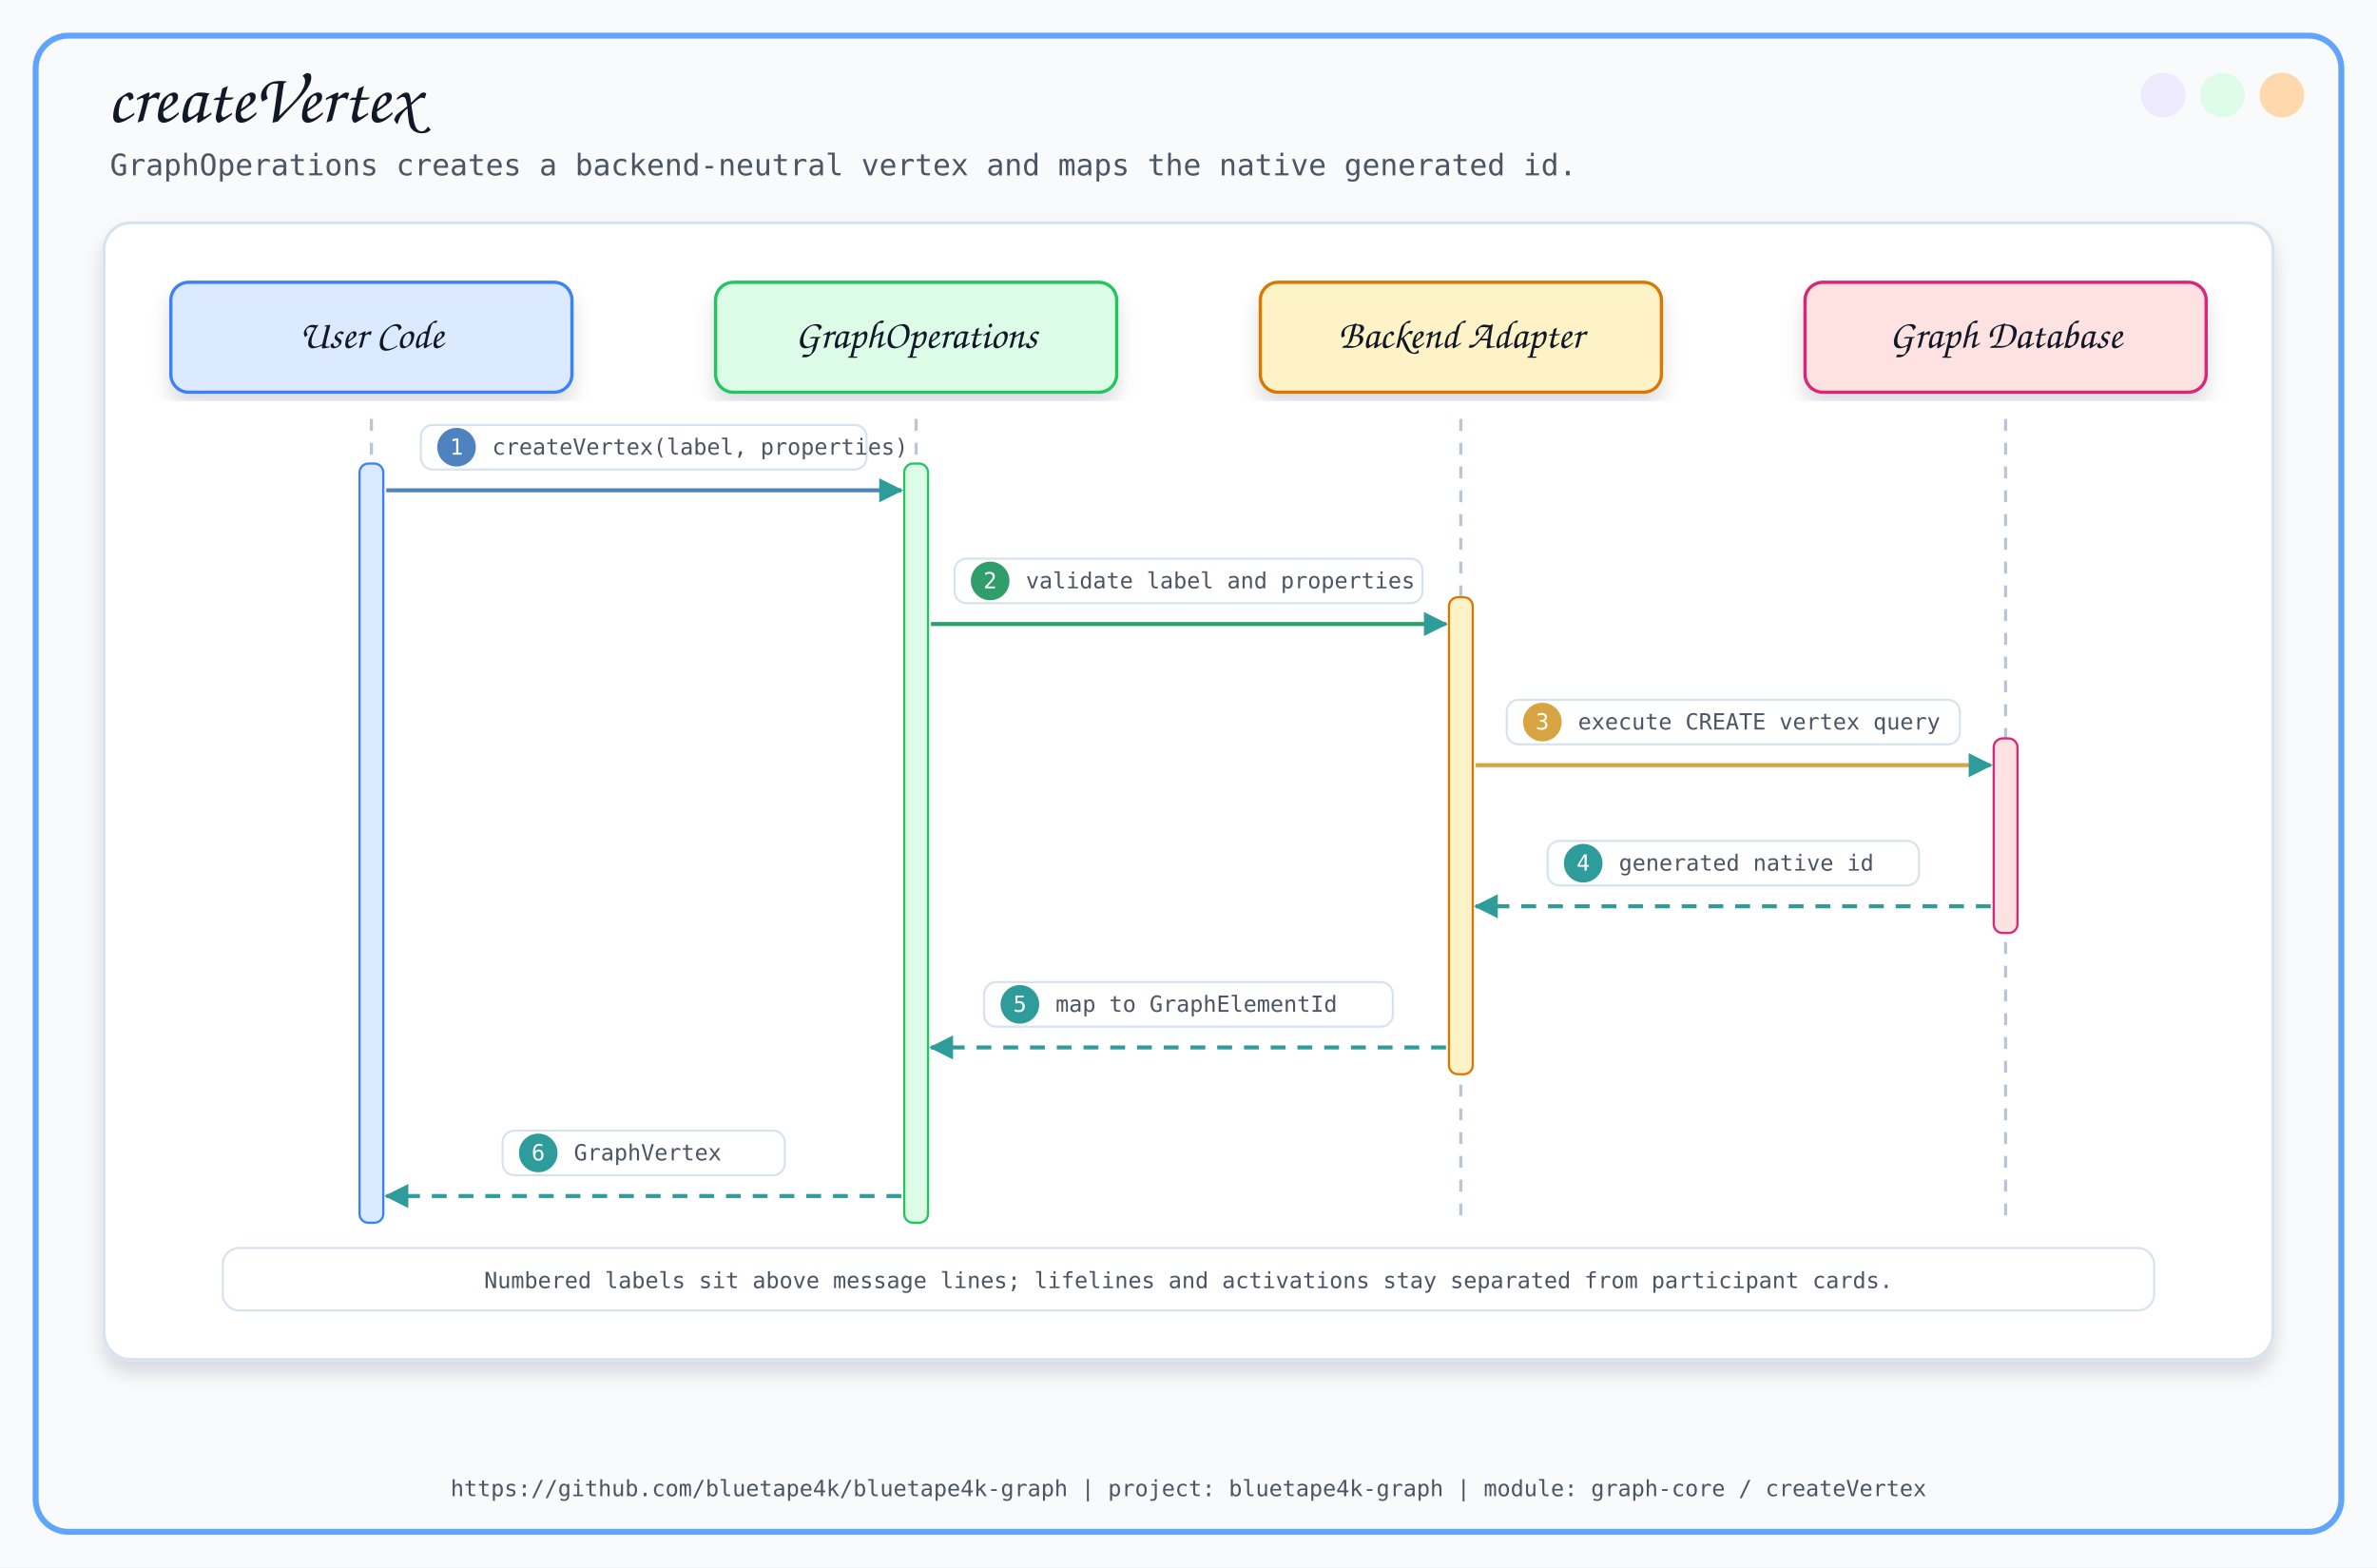
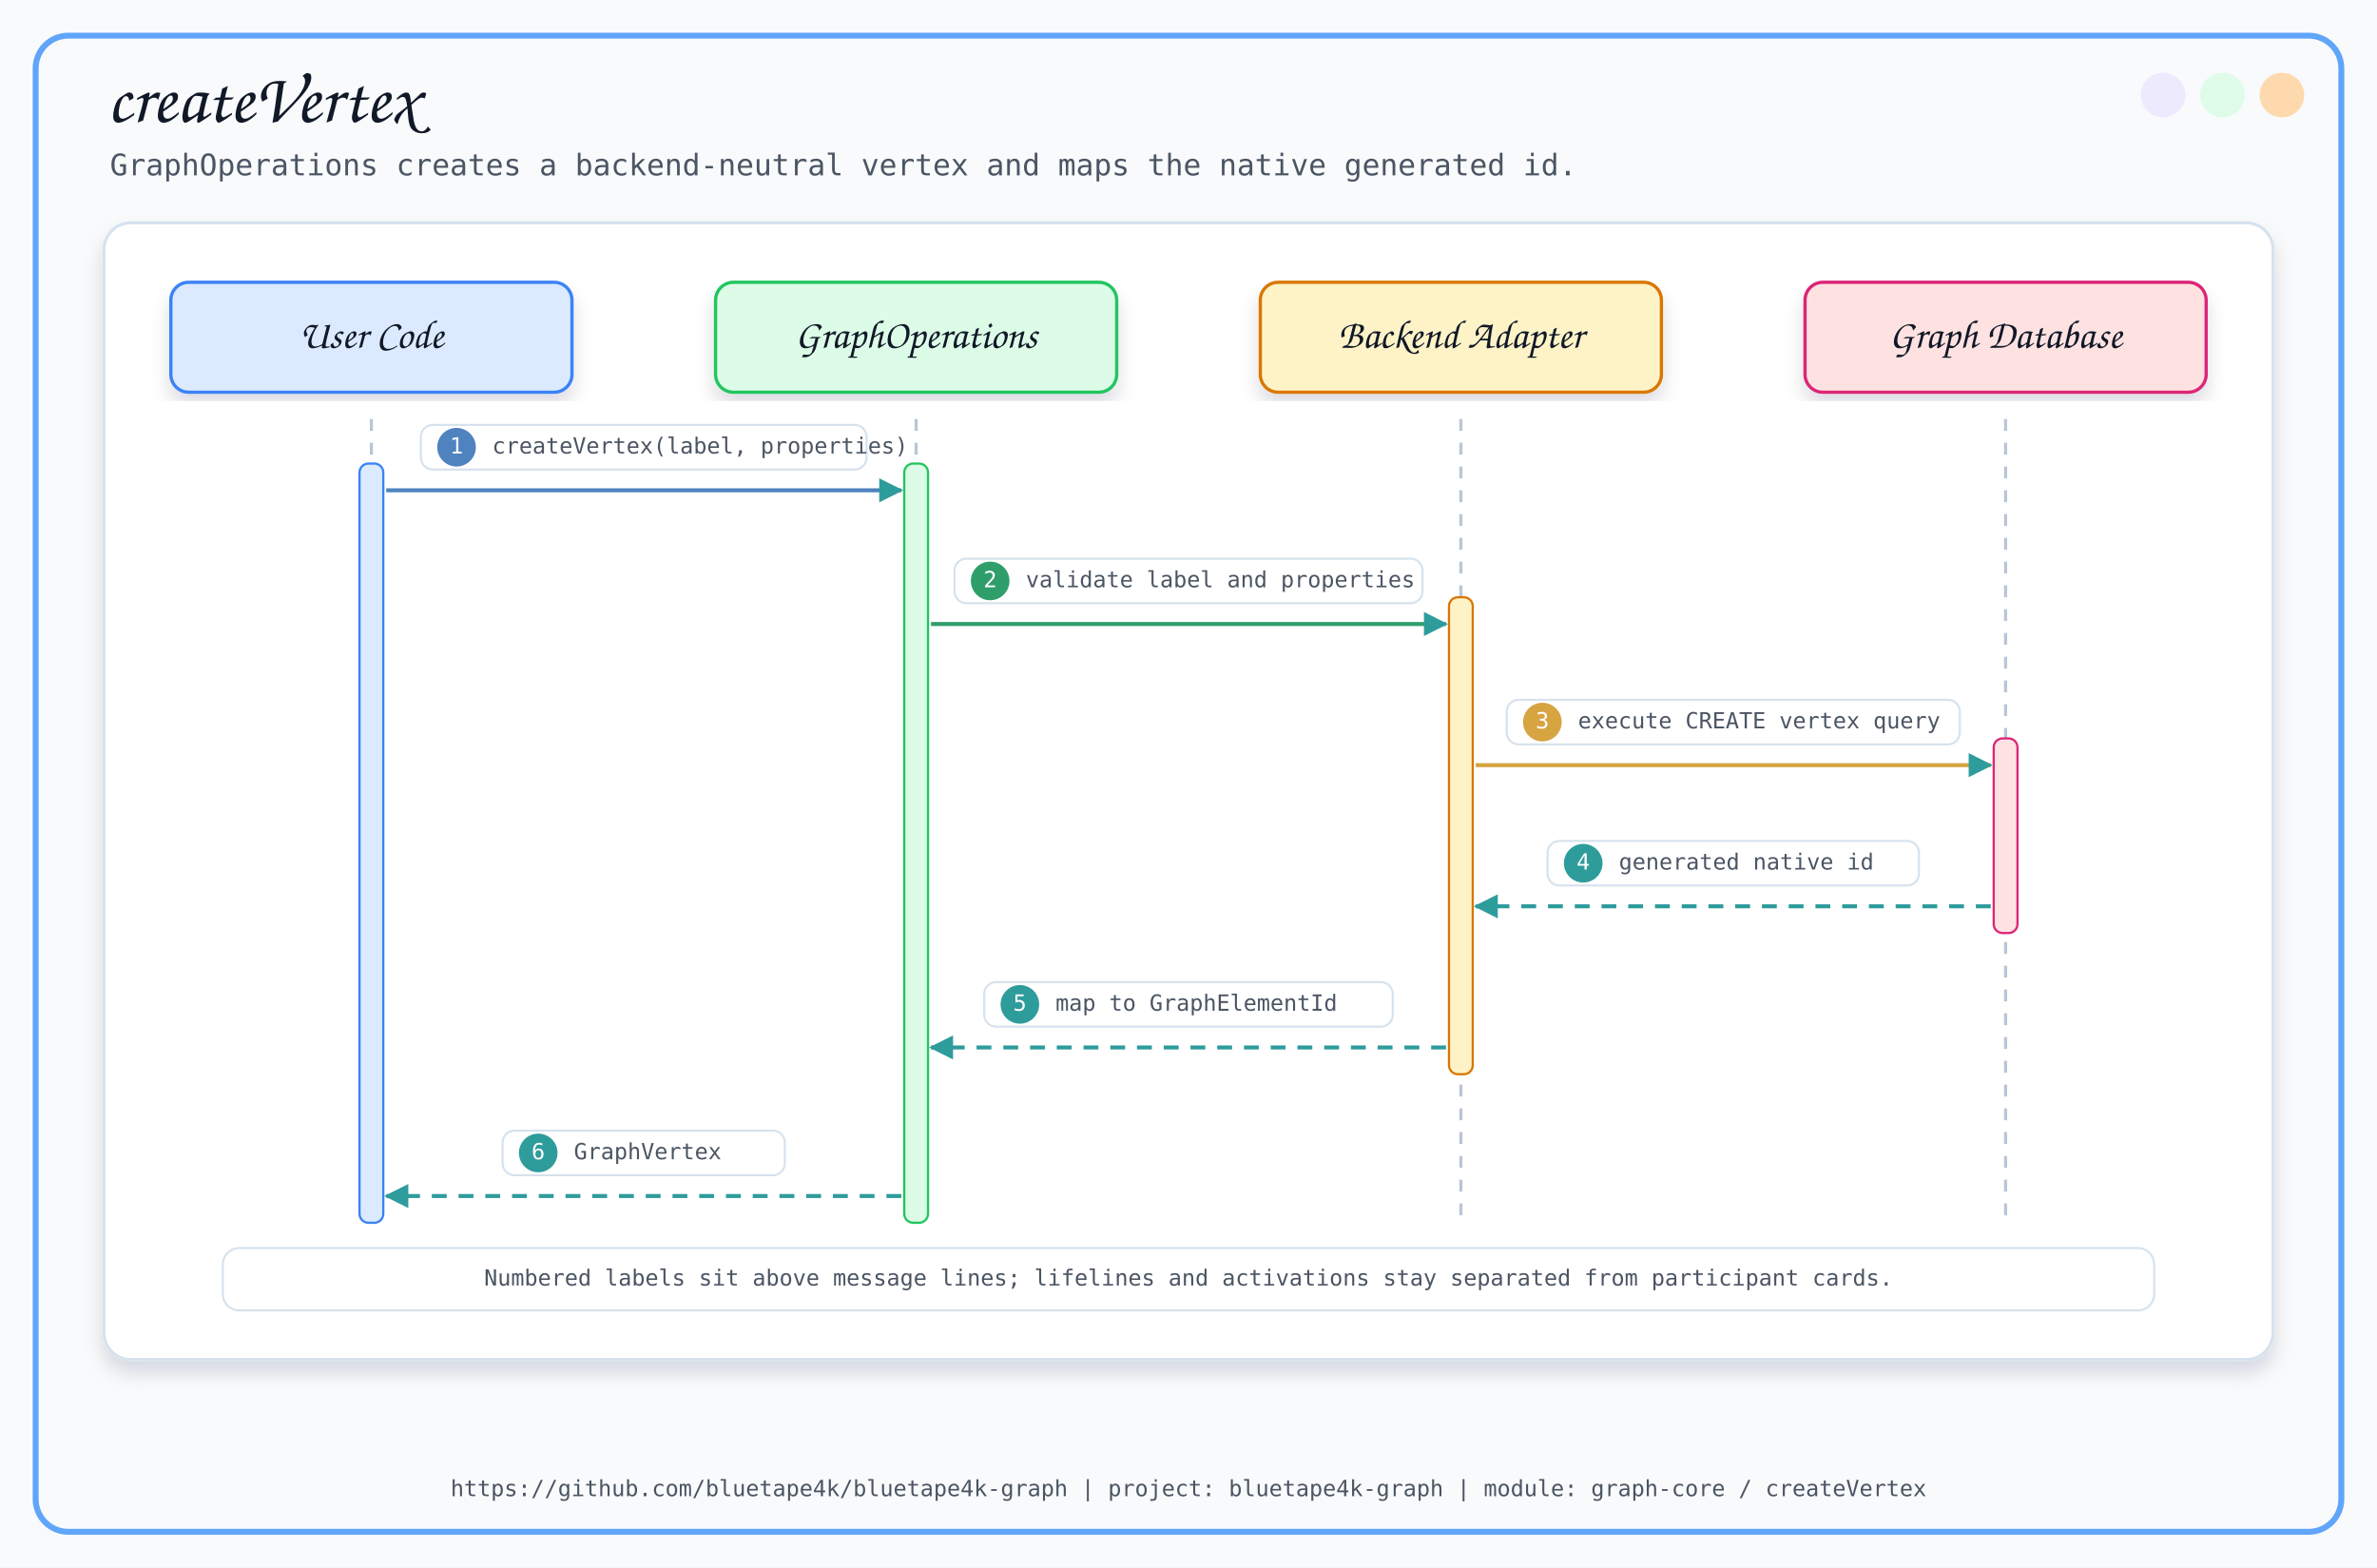
<svg xmlns="http://www.w3.org/2000/svg" width="1600" height="1055" viewBox="0 0 1600 1055">
  <defs>
    <filter id="softShadow" x="-8%" y="-8%" width="116%" height="116%">
      <feDropShadow dx="0" dy="8" stdDeviation="6" flood-color="#0F172A" flood-opacity="0.14" />
    </filter>
    <marker id="arrow" viewBox="0 0 10 10" refX="9" refY="5" markerWidth="8" markerHeight="8" orient="auto-start-reverse">
      <path d="M 0 0 L 10 5 L 0 10 z" fill="#2563EB" />
    </marker>
  </defs>
  <style>
      .title { font-family: 'Architects Daughter', cursive; font-size: 48px; fill: #111827; }
      .subtitle { font-family: 'Comic Mono', monospace; font-size: 20px; fill: #4B5563; }
      .label { font-family: 'Architects Daughter', cursive; font-size: 27px; fill: #111827; }
      .small { font-family: 'Comic Mono', monospace; font-size: 18px; fill: #374151; }
      .tiny { font-family: 'Comic Mono', monospace; font-size: 15px; fill: #4B5563; }
      .card { filter: url(#softShadow); }
      .line { stroke: #2563EB; stroke-width: 3; fill: none; marker-end: url(#arrow); }
      .thin { stroke: #60A5FA; stroke-width: 2; fill: none; marker-end: url(#arrow); }
      .dash { stroke: #64748B; stroke-width: 2; stroke-dasharray: 8 8; fill: none; marker-end: url(#arrow); }
    </style>
  <defs>
    <marker id="seqArrow" markerWidth="6" markerHeight="6" refX="5.5" refY="3" orient="auto" markerUnits="strokeWidth">
      <path d="M 0 0 L 6 3 L 0 6 z" fill="#2E9C9B" />
    </marker>
  </defs>
  <rect x="0" y="0" width="1600" height="1055" fill="#F8FAFC" />
  <rect x="24" y="24" width="1552" height="1007" rx="22" fill="none" stroke="#60A5FA" stroke-width="4" />
  <circle cx="1536" cy="64" r="15" fill="#FED7AA" opacity="0.95" />
  <circle cx="1496" cy="64" r="15" fill="#DCFCE7" opacity="0.95" />
  <circle cx="1456" cy="64" r="15" fill="#EDE9FE" opacity="0.95" />
  <text x="72" y="82" class="title">createVertex</text>
  <text x="74" y="118" class="subtitle">GraphOperations creates a backend-neutral vertex and maps the native generated id.</text>
  <text x="800.0" y="1007" text-anchor="middle" class="tiny">https://github.com/bluetape4k/bluetape4k-graph | project: bluetape4k-graph | module: graph-core / createVertex</text>
  <rect x="70" y="150" width="1460" height="765" rx="18" fill="#FFFFFF" stroke="#D6E2ED" stroke-width="2" filter="url(#softShadow)" />
  <rect x="115.0" y="190" width="270" height="74" rx="12" fill="#DBEAFE" stroke="#3B82F6" stroke-width="2.2" filter="url(#softShadow)" />
-   <text x="250.0" y="227" text-anchor="middle" dominant-baseline="middle" class="label">User Code</text>
+   <text x="250.0" y="227.0" text-anchor="middle" dominant-baseline="middle" class="label">User Code</text>
  <line x1="250.0" y1="282" x2="250.0" y2="823" stroke="#B8C6D6" stroke-width="2.1" stroke-dasharray="8 8" />
  <rect x="481.667" y="190" width="270" height="74" rx="12" fill="#DCFCE7" stroke="#22C55E" stroke-width="2.2" filter="url(#softShadow)" />
-   <text x="616.667" y="227" text-anchor="middle" dominant-baseline="middle" class="label">GraphOperations</text>
+   <text x="616.667" y="227.0" text-anchor="middle" dominant-baseline="middle" class="label">GraphOperations</text>
  <line x1="616.667" y1="282" x2="616.667" y2="823" stroke="#B8C6D6" stroke-width="2.1" stroke-dasharray="8 8" />
  <rect x="848.333" y="190" width="270" height="74" rx="12" fill="#FEF3C7" stroke="#D97706" stroke-width="2.2" filter="url(#softShadow)" />
-   <text x="983.333" y="227" text-anchor="middle" dominant-baseline="middle" class="label">Backend Adapter</text>
+   <text x="983.333" y="227.0" text-anchor="middle" dominant-baseline="middle" class="label">Backend Adapter</text>
  <line x1="983.333" y1="282" x2="983.333" y2="823" stroke="#B8C6D6" stroke-width="2.1" stroke-dasharray="8 8" />
  <rect x="1215.0" y="190" width="270" height="74" rx="12" fill="#FEE2E2" stroke="#DB2777" stroke-width="2.2" filter="url(#softShadow)" />
-   <text x="1350.0" y="227" text-anchor="middle" dominant-baseline="middle" class="label">Graph Database</text>
+   <text x="1350.0" y="227.0" text-anchor="middle" dominant-baseline="middle" class="label">Graph Database</text>
  <line x1="1350.0" y1="282" x2="1350.0" y2="823" stroke="#B8C6D6" stroke-width="2.1" stroke-dasharray="8 8" />
  <rect x="242.0" y="312" width="16" height="511" rx="6" fill="#DBEAFE" stroke="#3B82F6" stroke-width="1.5" />
  <rect x="608.667" y="312" width="16" height="511" rx="6" fill="#DCFCE7" stroke="#22C55E" stroke-width="1.5" />
  <rect x="975.333" y="402" width="16" height="321" rx="6" fill="#FEF3C7" stroke="#D97706" stroke-width="1.5" />
  <rect x="1342.0" y="497" width="16" height="131" rx="6" fill="#FEE2E2" stroke="#DB2777" stroke-width="1.5" />
  <line x1="260.0" y1="330" x2="606.667" y2="330" stroke="#4F83BF" stroke-width="2.7" marker-end="url(#seqArrow)" />
  <rect x="283.3" y="286" width="300" height="30" rx="8" fill="#FFFFFF" stroke="#D6E2ED" stroke-width="1.4" />
  <circle cx="307.3" cy="301" r="13" fill="#4F83BF" />
-   <text x="307.3" y="306" text-anchor="middle" class="tiny" style="fill:#FFFFFF">1</text>
-   <text x="331.3" y="306" class="tiny">createVertex(label, properties)</text>
+   <text x="307.3" y="301" text-anchor="middle" dominant-baseline="middle" class="tiny" style="fill:#FFFFFF">1</text>
+   <text x="331.3" y="301" dominant-baseline="middle" class="tiny">createVertex(label, properties)</text>
  <line x1="626.667" y1="420" x2="973.333" y2="420" stroke="#2F9E6B" stroke-width="2.7" marker-end="url(#seqArrow)" />
  <rect x="642.5" y="376" width="315" height="30" rx="8" fill="#FFFFFF" stroke="#D6E2ED" stroke-width="1.4" />
  <circle cx="666.5" cy="391" r="13" fill="#2F9E6B" />
-   <text x="666.5" y="396" text-anchor="middle" class="tiny" style="fill:#FFFFFF">2</text>
-   <text x="690.5" y="396" class="tiny">validate label and properties</text>
+   <text x="666.5" y="391" text-anchor="middle" dominant-baseline="middle" class="tiny" style="fill:#FFFFFF">2</text>
+   <text x="690.5" y="391" dominant-baseline="middle" class="tiny">validate label and properties</text>
  <line x1="993.333" y1="515" x2="1340.0" y2="515" stroke="#D6A441" stroke-width="2.7" marker-end="url(#seqArrow)" />
  <rect x="1014.2" y="471" width="305" height="30" rx="8" fill="#FFFFFF" stroke="#D6E2ED" stroke-width="1.4" />
  <circle cx="1038.2" cy="486" r="13" fill="#D6A441" />
-   <text x="1038.2" y="491" text-anchor="middle" class="tiny" style="fill:#FFFFFF">3</text>
-   <text x="1062.2" y="491" class="tiny">execute CREATE vertex query</text>
+   <text x="1038.2" y="486" text-anchor="middle" dominant-baseline="middle" class="tiny" style="fill:#FFFFFF">3</text>
+   <text x="1062.2" y="486" dominant-baseline="middle" class="tiny">execute CREATE vertex query</text>
  <line x1="1340.0" y1="610" x2="993.333" y2="610" stroke="#2E9C9B" stroke-width="2.7" stroke-dasharray="10 8" marker-end="url(#seqArrow)" />
  <rect x="1041.7" y="566" width="250" height="30" rx="8" fill="#FFFFFF" stroke="#D6E2ED" stroke-width="1.4" />
  <circle cx="1065.7" cy="581" r="13" fill="#2E9C9B" />
-   <text x="1065.7" y="586" text-anchor="middle" class="tiny" style="fill:#FFFFFF">4</text>
-   <text x="1089.7" y="586" class="tiny">generated native id</text>
+   <text x="1065.7" y="581" text-anchor="middle" dominant-baseline="middle" class="tiny" style="fill:#FFFFFF">4</text>
+   <text x="1089.7" y="581" dominant-baseline="middle" class="tiny">generated native id</text>
  <line x1="973.333" y1="705" x2="626.667" y2="705" stroke="#2E9C9B" stroke-width="2.7" stroke-dasharray="10 8" marker-end="url(#seqArrow)" />
  <rect x="662.5" y="661" width="275" height="30" rx="8" fill="#FFFFFF" stroke="#D6E2ED" stroke-width="1.4" />
  <circle cx="686.5" cy="676" r="13" fill="#2E9C9B" />
-   <text x="686.5" y="681" text-anchor="middle" class="tiny" style="fill:#FFFFFF">5</text>
-   <text x="710.5" y="681" class="tiny">map to GraphElementId</text>
+   <text x="686.5" y="676" text-anchor="middle" dominant-baseline="middle" class="tiny" style="fill:#FFFFFF">5</text>
+   <text x="710.5" y="676" dominant-baseline="middle" class="tiny">map to GraphElementId</text>
  <line x1="606.667" y1="805" x2="260.0" y2="805" stroke="#2E9C9B" stroke-width="2.7" stroke-dasharray="10 8" marker-end="url(#seqArrow)" />
  <rect x="338.3" y="761" width="190" height="30" rx="8" fill="#FFFFFF" stroke="#D6E2ED" stroke-width="1.4" />
  <circle cx="362.3" cy="776" r="13" fill="#2E9C9B" />
-   <text x="362.3" y="781" text-anchor="middle" class="tiny" style="fill:#FFFFFF">6</text>
-   <text x="386.3" y="781" class="tiny">GraphVertex</text>
+   <text x="362.3" y="776" text-anchor="middle" dominant-baseline="middle" class="tiny" style="fill:#FFFFFF">6</text>
+   <text x="386.3" y="776" dominant-baseline="middle" class="tiny">GraphVertex</text>
  <rect x="150" y="840" width="1300" height="42" rx="11" fill="#FFFFFF" stroke="#D6E2ED" stroke-width="1.4" />
-   <text x="800.0" y="867" text-anchor="middle" class="tiny">Numbered labels sit above message lines; lifelines and activations stay separated from participant cards.</text>
+   <text x="800.0" y="861" text-anchor="middle" dominant-baseline="middle" class="tiny">Numbered labels sit above message lines; lifelines and activations stay separated from participant cards.</text>
</svg>
